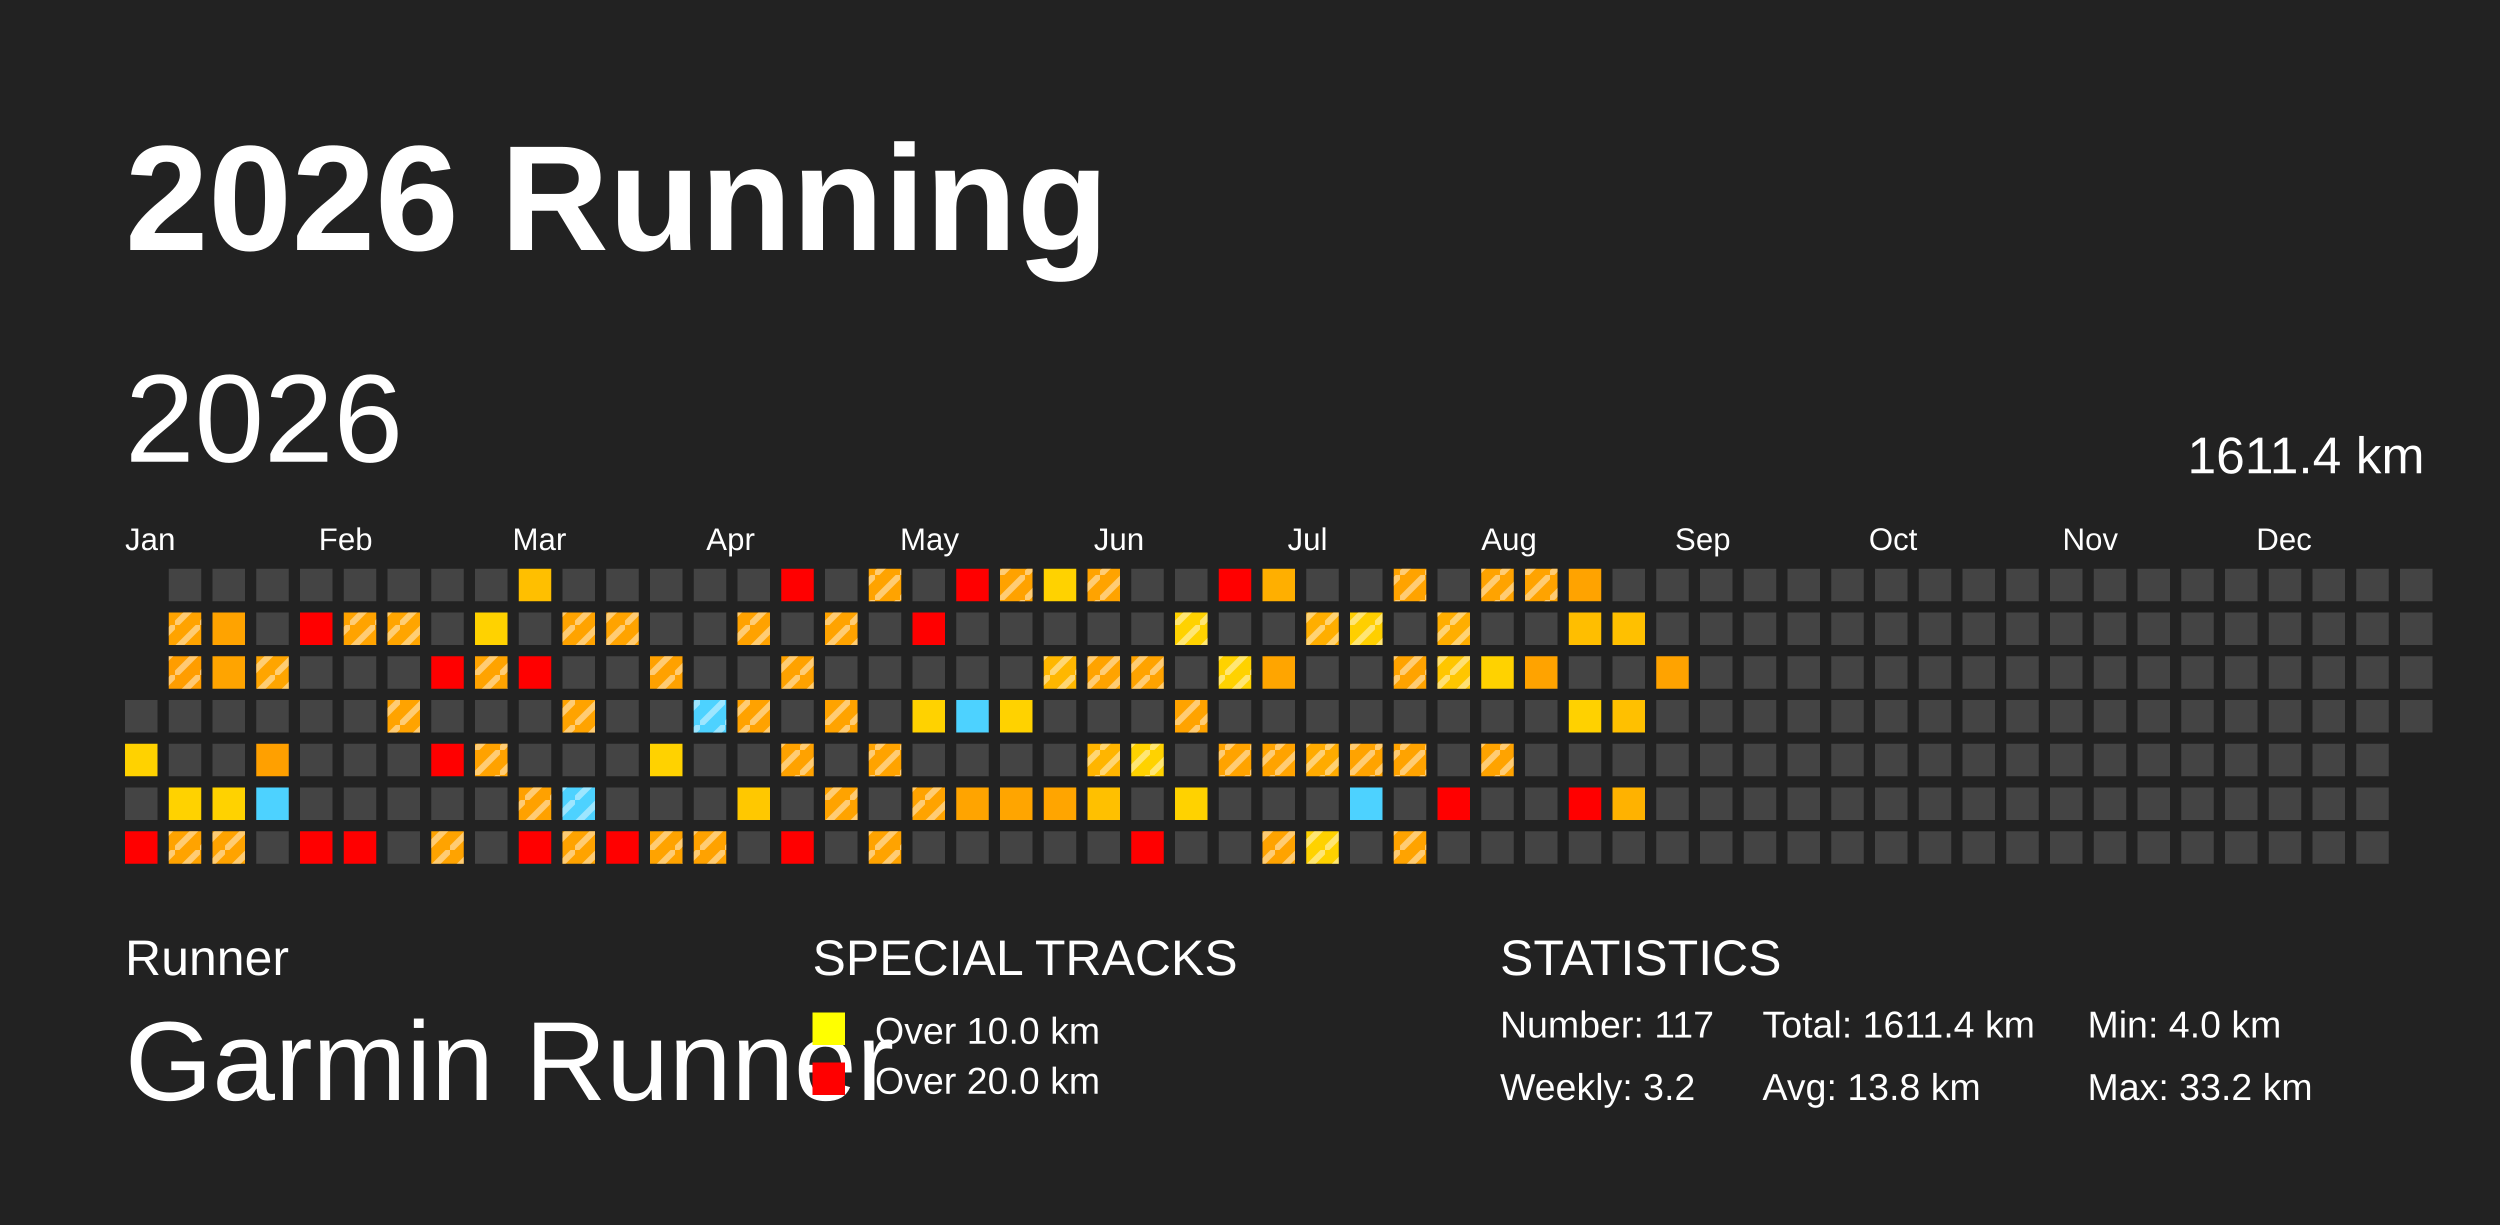
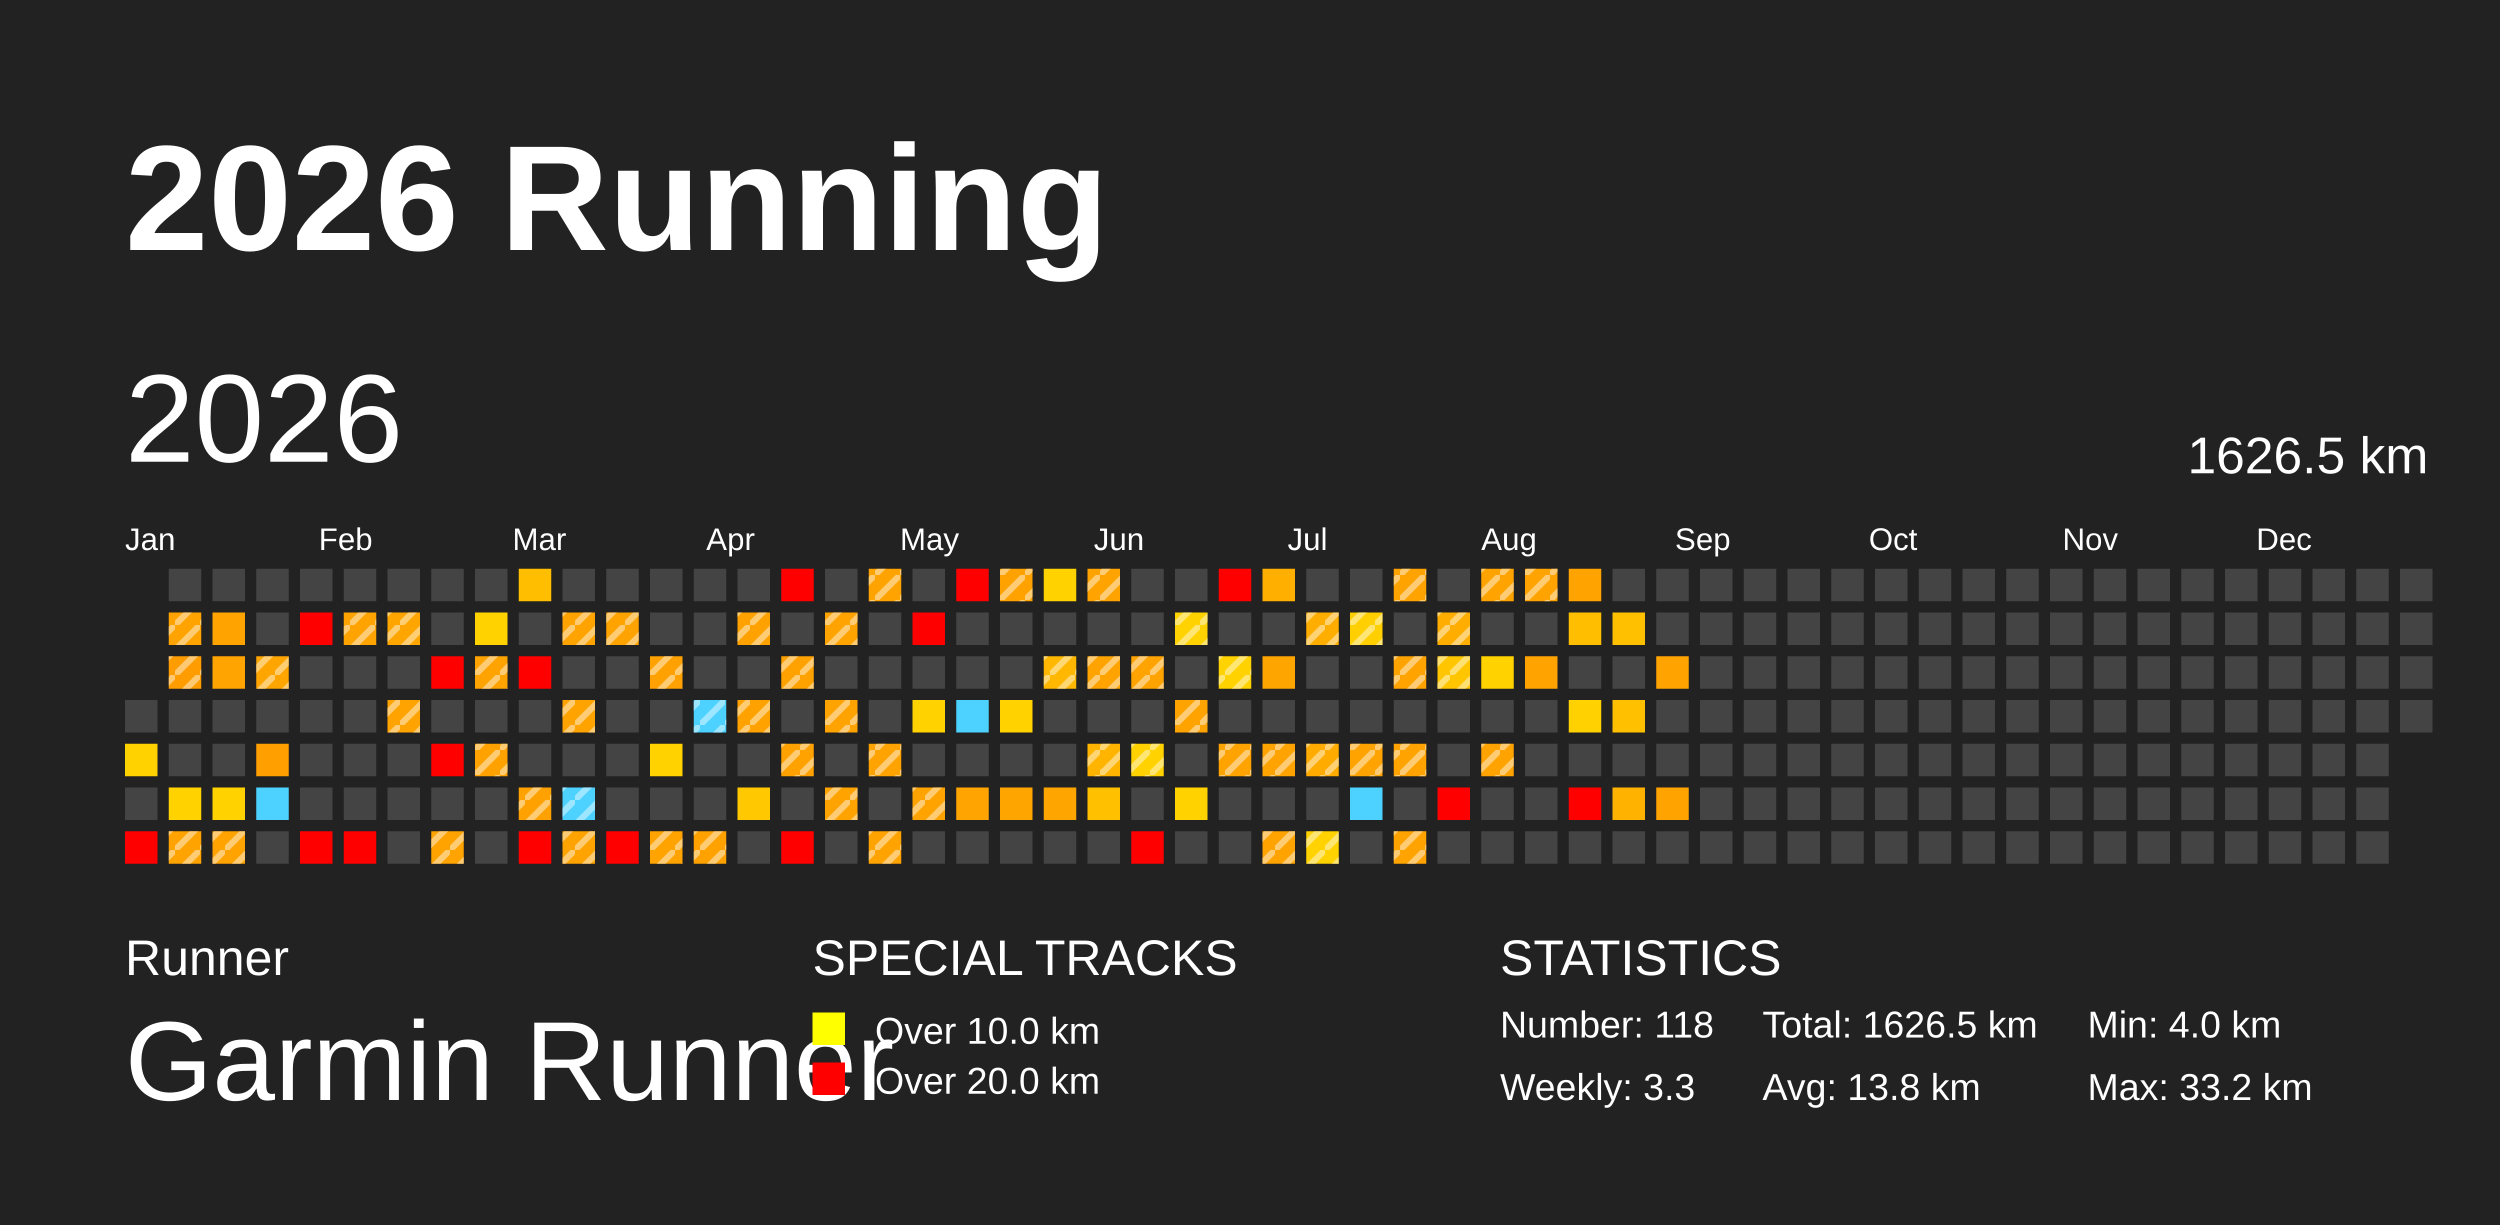
<svg xmlns="http://www.w3.org/2000/svg" baseProfile="full" height="98mm" version="1.1" viewBox="0,0,200,98" width="200mm">
  <defs>
    <pattern height="2" id="indoor-stripe" patternUnits="userSpaceOnUse" width="2">
      <line stroke="white" stroke-opacity="0.45" stroke-width="0.5" x1="0" x2="2" y1="2" y2="0" />
    </pattern>
  </defs>
  <rect fill="#222222" height="98" width="200" x="0" y="0" />
  <text fill="#FFFFFF" style="font-size:12px; font-family:Arial; font-weight:bold;" x="10" y="20">2026 Running</text>
  <text fill="#FFFFFF" style="font-size:4px; font-family:Arial" x="10" y="78">Runner</text>
  <text fill="#FFFFFF" style="font-size:9px; font-family:Arial" x="10" y="88">Garmin Runner</text>
  <text fill="#FFFFFF" style="font-size:4px; font-family:Arial" x="65" y="78">SPECIAL TRACKS</text>
  <rect fill="yellow" height="2.6" width="2.6" x="65" y="81" />
  <text fill="#FFFFFF" style="font-size:3px; font-family:Arial" x="70" y="83.5">Over 10.0 km</text>
  <rect fill="red" height="2.6" width="2.6" x="65" y="85" />
  <text fill="#FFFFFF" style="font-size:3px; font-family:Arial" x="70" y="87.5">Over 20.0 km</text>
  <text fill="#FFFFFF" style="font-size:4px; font-family:Arial" x="120" y="78">STATISTICS</text>
-   <text fill="#FFFFFF" style="font-size:3px; font-family:Arial" x="120" y="83">Number: 117</text>
-   <text fill="#FFFFFF" style="font-size:3px; font-family:Arial" x="120" y="88">Weekly: 3.2</text>
-   <text fill="#FFFFFF" style="font-size:3px; font-family:Arial" x="141" y="83">Total: 1611.4 km</text>
+   <text fill="#FFFFFF" style="font-size:3px; font-family:Arial" x="120" y="83">Number: 118</text>
+   <text fill="#FFFFFF" style="font-size:3px; font-family:Arial" x="120" y="88">Weekly: 3.3</text>
+   <text fill="#FFFFFF" style="font-size:3px; font-family:Arial" x="141" y="83">Total: 1626.5 km</text>
  <text fill="#FFFFFF" style="font-size:3px; font-family:Arial" x="141" y="88">Avg: 13.8 km</text>
  <text fill="#FFFFFF" style="font-size:3px; font-family:Arial" x="167" y="83">Min: 4.0 km</text>
  <text fill="#FFFFFF" style="font-size:3px; font-family:Arial" x="167" y="88">Max: 33.2 km</text>
  <text dominant-baseline="hanging" fill="#FFFFFF" style="font-size:10.0px; font-family:Arial;" x="10" y="30">2026</text>
-   <text dominant-baseline="hanging" fill="#FFFFFF" style="font-size:4.125px; font-family:Arial;" x="175" y="35">1611.4 km</text>
+   <text dominant-baseline="hanging" fill="#FFFFFF" style="font-size:4.125px; font-family:Arial;" x="175" y="35">1626.5 km</text>
  <text fill="#FFFFFF" style="font-size:2.5px; font-family:Arial" x="10.0" y="44">Jan</text>
  <text fill="#FFFFFF" style="font-size:2.5px; font-family:Arial" x="25.5" y="44">Feb</text>
  <text fill="#FFFFFF" style="font-size:2.5px; font-family:Arial" x="41.0" y="44">Mar</text>
  <text fill="#FFFFFF" style="font-size:2.5px; font-family:Arial" x="56.5" y="44">Apr</text>
  <text fill="#FFFFFF" style="font-size:2.5px; font-family:Arial" x="72.0" y="44">May</text>
  <text fill="#FFFFFF" style="font-size:2.5px; font-family:Arial" x="87.5" y="44">Jun</text>
  <text fill="#FFFFFF" style="font-size:2.5px; font-family:Arial" x="103.0" y="44">Jul</text>
  <text fill="#FFFFFF" style="font-size:2.5px; font-family:Arial" x="118.5" y="44">Aug</text>
  <text fill="#FFFFFF" style="font-size:2.5px; font-family:Arial" x="134.0" y="44">Sep</text>
  <text fill="#FFFFFF" style="font-size:2.5px; font-family:Arial" x="149.5" y="44">Oct</text>
  <text fill="#FFFFFF" style="font-size:2.5px; font-family:Arial" x="165.0" y="44">Nov</text>
  <text fill="#FFFFFF" style="font-size:2.5px; font-family:Arial" x="180.5" y="44">Dec</text>
  <rect fill="#444444" height="2.6" width="2.6" x="10.0" y="56.0" />
  <rect fill="#ffd200" height="2.6" width="2.6" x="10.0" y="59.5" />
  <rect fill="#444444" height="2.6" width="2.6" x="10.0" y="63.0" />
  <rect fill="red" height="2.6" width="2.6" x="10.0" y="66.5" />
  <rect fill="#444444" height="2.6" width="2.6" x="13.5" y="45.5" />
  <rect fill="#ffa300" height="2.6" width="2.6" x="13.5" y="49.0" />
  <rect fill="url(#indoor-stripe)" height="2.6" style="pointer-events: none;" width="2.6" x="13.5" y="49.0" />
  <rect fill="#ff9d00" height="2.6" width="2.6" x="13.5" y="52.5" />
  <rect fill="url(#indoor-stripe)" height="2.6" style="pointer-events: none;" width="2.6" x="13.5" y="52.5" />
  <rect fill="#444444" height="2.6" width="2.6" x="13.5" y="56.0" />
  <rect fill="#444444" height="2.6" width="2.6" x="13.5" y="59.5" />
  <rect fill="#ffd200" height="2.6" width="2.6" x="13.5" y="63.0" />
  <rect fill="#ffa300" height="2.6" width="2.6" x="13.5" y="66.5" />
  <rect fill="url(#indoor-stripe)" height="2.6" style="pointer-events: none;" width="2.6" x="13.5" y="66.5" />
  <rect fill="#444444" height="2.6" width="2.6" x="17.0" y="45.5" />
  <rect fill="#ffa300" height="2.6" width="2.6" x="17.0" y="49.0" />
  <rect fill="#ffa400" height="2.6" width="2.6" x="17.0" y="52.5" />
  <rect fill="#444444" height="2.6" width="2.6" x="17.0" y="56.0" />
  <rect fill="#444444" height="2.6" width="2.6" x="17.0" y="59.5" />
  <rect fill="#ffd200" height="2.6" width="2.6" x="17.0" y="63.0" />
  <rect fill="#ffa300" height="2.6" width="2.6" x="17.0" y="66.5" />
  <rect fill="url(#indoor-stripe)" height="2.6" style="pointer-events: none;" width="2.6" x="17.0" y="66.5" />
  <rect fill="#444444" height="2.6" width="2.6" x="20.5" y="45.5" />
  <rect fill="#444444" height="2.6" width="2.6" x="20.5" y="49.0" />
  <rect fill="#ffa500" height="2.6" width="2.6" x="20.5" y="52.5" />
  <rect fill="url(#indoor-stripe)" height="2.6" style="pointer-events: none;" width="2.6" x="20.5" y="52.5" />
  <rect fill="#444444" height="2.6" width="2.6" x="20.5" y="56.0" />
  <rect fill="#ffa000" height="2.6" width="2.6" x="20.5" y="59.5" />
  <rect fill="#4dd2ff" height="2.6" width="2.6" x="20.5" y="63.0" />
  <rect fill="#444444" height="2.6" width="2.6" x="20.5" y="66.5" />
  <rect fill="#444444" height="2.6" width="2.6" x="24.0" y="45.5" />
  <rect fill="red" height="2.6" width="2.6" x="24.0" y="49.0" />
  <rect fill="#444444" height="2.6" width="2.6" x="24.0" y="52.5" />
  <rect fill="#444444" height="2.6" width="2.6" x="24.0" y="56.0" />
  <rect fill="#444444" height="2.6" width="2.6" x="24.0" y="59.5" />
  <rect fill="#444444" height="2.6" width="2.6" x="24.0" y="63.0" />
  <rect fill="red" height="2.6" width="2.6" x="24.0" y="66.5" />
  <rect fill="#444444" height="2.6" width="2.6" x="27.5" y="45.5" />
  <rect fill="#ffa300" height="2.6" width="2.6" x="27.5" y="49.0" />
  <rect fill="url(#indoor-stripe)" height="2.6" style="pointer-events: none;" width="2.6" x="27.5" y="49.0" />
  <rect fill="#444444" height="2.6" width="2.6" x="27.5" y="52.5" />
  <rect fill="#444444" height="2.6" width="2.6" x="27.5" y="56.0" />
  <rect fill="#444444" height="2.6" width="2.6" x="27.5" y="59.5" />
  <rect fill="#444444" height="2.6" width="2.6" x="27.5" y="63.0" />
  <rect fill="red" height="2.6" width="2.6" x="27.5" y="66.5" />
  <rect fill="#444444" height="2.6" width="2.6" x="31.0" y="45.5" />
  <rect fill="#ffa500" height="2.6" width="2.6" x="31.0" y="49.0" />
  <rect fill="url(#indoor-stripe)" height="2.6" style="pointer-events: none;" width="2.6" x="31.0" y="49.0" />
  <rect fill="#444444" height="2.6" width="2.6" x="31.0" y="52.5" />
  <rect fill="#ffa300" height="2.6" width="2.6" x="31.0" y="56.0" />
  <rect fill="url(#indoor-stripe)" height="2.6" style="pointer-events: none;" width="2.6" x="31.0" y="56.0" />
  <rect fill="#444444" height="2.6" width="2.6" x="31.0" y="59.5" />
  <rect fill="#444444" height="2.6" width="2.6" x="31.0" y="63.0" />
  <rect fill="#444444" height="2.6" width="2.6" x="31.0" y="66.5" />
  <rect fill="#444444" height="2.6" width="2.6" x="34.5" y="45.5" />
  <rect fill="#444444" height="2.6" width="2.6" x="34.5" y="49.0" />
  <rect fill="red" height="2.6" width="2.6" x="34.5" y="52.5" />
  <rect fill="#444444" height="2.6" width="2.6" x="34.5" y="56.0" />
  <rect fill="red" height="2.6" width="2.6" x="34.5" y="59.5" />
  <rect fill="#444444" height="2.6" width="2.6" x="34.5" y="63.0" />
  <rect fill="#ffa300" height="2.6" width="2.6" x="34.5" y="66.5" />
  <rect fill="url(#indoor-stripe)" height="2.6" style="pointer-events: none;" width="2.6" x="34.5" y="66.5" />
  <rect fill="#444444" height="2.6" width="2.6" x="38.0" y="45.5" />
  <rect fill="#ffd200" height="2.6" width="2.6" x="38.0" y="49.0" />
  <rect fill="#ffa300" height="2.6" width="2.6" x="38.0" y="52.5" />
  <rect fill="url(#indoor-stripe)" height="2.6" style="pointer-events: none;" width="2.6" x="38.0" y="52.5" />
  <rect fill="#444444" height="2.6" width="2.6" x="38.0" y="56.0" />
  <rect fill="#ffa200" height="2.6" width="2.6" x="38.0" y="59.5" />
  <rect fill="url(#indoor-stripe)" height="2.6" style="pointer-events: none;" width="2.6" x="38.0" y="59.5" />
  <rect fill="#444444" height="2.6" width="2.6" x="38.0" y="63.0" />
  <rect fill="#444444" height="2.6" width="2.6" x="38.0" y="66.5" />
  <rect fill="#ffbf00" height="2.6" width="2.6" x="41.5" y="45.5" />
  <rect fill="#444444" height="2.6" width="2.6" x="41.5" y="49.0" />
  <rect fill="red" height="2.6" width="2.6" x="41.5" y="52.5" />
  <rect fill="#444444" height="2.6" width="2.6" x="41.5" y="56.0" />
  <rect fill="#444444" height="2.6" width="2.6" x="41.5" y="59.5" />
  <rect fill="#ffa100" height="2.6" width="2.6" x="41.5" y="63.0" />
  <rect fill="url(#indoor-stripe)" height="2.6" style="pointer-events: none;" width="2.6" x="41.5" y="63.0" />
  <rect fill="red" height="2.6" width="2.6" x="41.5" y="66.5" />
  <rect fill="#444444" height="2.6" width="2.6" x="45.0" y="45.5" />
  <rect fill="#ffa300" height="2.6" width="2.6" x="45.0" y="49.0" />
  <rect fill="url(#indoor-stripe)" height="2.6" style="pointer-events: none;" width="2.6" x="45.0" y="49.0" />
  <rect fill="#444444" height="2.6" width="2.6" x="45.0" y="52.5" />
  <rect fill="#ffa300" height="2.6" width="2.6" x="45.0" y="56.0" />
  <rect fill="url(#indoor-stripe)" height="2.6" style="pointer-events: none;" width="2.6" x="45.0" y="56.0" />
  <rect fill="#444444" height="2.6" width="2.6" x="45.0" y="59.5" />
  <rect fill="#4dd2ff" height="2.6" width="2.6" x="45.0" y="63.0" />
  <rect fill="url(#indoor-stripe)" height="2.6" style="pointer-events: none;" width="2.6" x="45.0" y="63.0" />
  <rect fill="#ffa300" height="2.6" width="2.6" x="45.0" y="66.5" />
  <rect fill="url(#indoor-stripe)" height="2.6" style="pointer-events: none;" width="2.6" x="45.0" y="66.5" />
  <rect fill="#444444" height="2.6" width="2.6" x="48.5" y="45.5" />
  <rect fill="#ffa300" height="2.6" width="2.6" x="48.5" y="49.0" />
  <rect fill="url(#indoor-stripe)" height="2.6" style="pointer-events: none;" width="2.6" x="48.5" y="49.0" />
  <rect fill="#444444" height="2.6" width="2.6" x="48.5" y="52.5" />
  <rect fill="#444444" height="2.6" width="2.6" x="48.5" y="56.0" />
  <rect fill="#444444" height="2.6" width="2.6" x="48.5" y="59.5" />
  <rect fill="#444444" height="2.6" width="2.6" x="48.5" y="63.0" />
  <rect fill="red" height="2.6" width="2.6" x="48.5" y="66.5" />
  <rect fill="#444444" height="2.6" width="2.6" x="52.0" y="45.5" />
  <rect fill="#444444" height="2.6" width="2.6" x="52.0" y="49.0" />
  <rect fill="#ffa100" height="2.6" width="2.6" x="52.0" y="52.5" />
  <rect fill="url(#indoor-stripe)" height="2.6" style="pointer-events: none;" width="2.6" x="52.0" y="52.5" />
  <rect fill="#444444" height="2.6" width="2.6" x="52.0" y="56.0" />
  <rect fill="#ffd200" height="2.6" width="2.6" x="52.0" y="59.5" />
  <rect fill="#444444" height="2.6" width="2.6" x="52.0" y="63.0" />
  <rect fill="#ffa300" height="2.6" width="2.6" x="52.0" y="66.5" />
  <rect fill="url(#indoor-stripe)" height="2.6" style="pointer-events: none;" width="2.6" x="52.0" y="66.5" />
  <rect fill="#444444" height="2.6" width="2.6" x="55.5" y="45.5" />
  <rect fill="#444444" height="2.6" width="2.6" x="55.5" y="49.0" />
  <rect fill="#444444" height="2.6" width="2.6" x="55.5" y="52.5" />
  <rect fill="#4dd2ff" height="2.6" width="2.6" x="55.5" y="56.0" />
  <rect fill="url(#indoor-stripe)" height="2.6" style="pointer-events: none;" width="2.6" x="55.5" y="56.0" />
  <rect fill="#444444" height="2.6" width="2.6" x="55.5" y="59.5" />
  <rect fill="#444444" height="2.6" width="2.6" x="55.5" y="63.0" />
  <rect fill="#ffa200" height="2.6" width="2.6" x="55.5" y="66.5" />
  <rect fill="url(#indoor-stripe)" height="2.6" style="pointer-events: none;" width="2.6" x="55.5" y="66.5" />
  <rect fill="#444444" height="2.6" width="2.6" x="59.0" y="45.5" />
  <rect fill="#ffa200" height="2.6" width="2.6" x="59.0" y="49.0" />
  <rect fill="url(#indoor-stripe)" height="2.6" style="pointer-events: none;" width="2.6" x="59.0" y="49.0" />
  <rect fill="#444444" height="2.6" width="2.6" x="59.0" y="52.5" />
  <rect fill="#ffa200" height="2.6" width="2.6" x="59.0" y="56.0" />
  <rect fill="url(#indoor-stripe)" height="2.6" style="pointer-events: none;" width="2.6" x="59.0" y="56.0" />
  <rect fill="#444444" height="2.6" width="2.6" x="59.0" y="59.5" />
  <rect fill="#ffc800" height="2.6" width="2.6" x="59.0" y="63.0" />
  <rect fill="#444444" height="2.6" width="2.6" x="59.0" y="66.5" />
  <rect fill="red" height="2.6" width="2.6" x="62.5" y="45.5" />
  <rect fill="#444444" height="2.6" width="2.6" x="62.5" y="49.0" />
  <rect fill="#ffa200" height="2.6" width="2.6" x="62.5" y="52.5" />
  <rect fill="url(#indoor-stripe)" height="2.6" style="pointer-events: none;" width="2.6" x="62.5" y="52.5" />
  <rect fill="#444444" height="2.6" width="2.6" x="62.5" y="56.0" />
  <rect fill="#ffa200" height="2.6" width="2.6" x="62.5" y="59.5" />
  <rect fill="url(#indoor-stripe)" height="2.6" style="pointer-events: none;" width="2.6" x="62.5" y="59.5" />
  <rect fill="#444444" height="2.6" width="2.6" x="62.5" y="63.0" />
  <rect fill="red" height="2.6" width="2.6" x="62.5" y="66.5" />
  <rect fill="#444444" height="2.6" width="2.6" x="66.0" y="45.5" />
  <rect fill="#ffa300" height="2.6" width="2.6" x="66.0" y="49.0" />
  <rect fill="url(#indoor-stripe)" height="2.6" style="pointer-events: none;" width="2.6" x="66.0" y="49.0" />
  <rect fill="#444444" height="2.6" width="2.6" x="66.0" y="52.5" />
  <rect fill="#ffa300" height="2.6" width="2.6" x="66.0" y="56.0" />
  <rect fill="url(#indoor-stripe)" height="2.6" style="pointer-events: none;" width="2.6" x="66.0" y="56.0" />
  <rect fill="#444444" height="2.6" width="2.6" x="66.0" y="59.5" />
  <rect fill="#ffa300" height="2.6" width="2.6" x="66.0" y="63.0" />
  <rect fill="url(#indoor-stripe)" height="2.6" style="pointer-events: none;" width="2.6" x="66.0" y="63.0" />
  <rect fill="#444444" height="2.6" width="2.6" x="66.0" y="66.5" />
  <rect fill="#ffa300" height="2.6" width="2.6" x="69.5" y="45.5" />
  <rect fill="url(#indoor-stripe)" height="2.6" style="pointer-events: none;" width="2.6" x="69.5" y="45.5" />
  <rect fill="#444444" height="2.6" width="2.6" x="69.5" y="49.0" />
  <rect fill="#444444" height="2.6" width="2.6" x="69.5" y="52.5" />
  <rect fill="#444444" height="2.6" width="2.6" x="69.5" y="56.0" />
  <rect fill="#ffa300" height="2.6" width="2.6" x="69.5" y="59.5" />
  <rect fill="url(#indoor-stripe)" height="2.6" style="pointer-events: none;" width="2.6" x="69.5" y="59.5" />
  <rect fill="#444444" height="2.6" width="2.6" x="69.5" y="63.0" />
  <rect fill="#ffa300" height="2.6" width="2.6" x="69.5" y="66.5" />
  <rect fill="url(#indoor-stripe)" height="2.6" style="pointer-events: none;" width="2.6" x="69.5" y="66.5" />
  <rect fill="#444444" height="2.6" width="2.6" x="73.0" y="45.5" />
  <rect fill="red" height="2.6" width="2.6" x="73.0" y="49.0" />
  <rect fill="#444444" height="2.6" width="2.6" x="73.0" y="52.5" />
  <rect fill="#ffd200" height="2.6" width="2.6" x="73.0" y="56.0" />
  <rect fill="#444444" height="2.6" width="2.6" x="73.0" y="59.5" />
  <rect fill="#ffa300" height="2.6" width="2.6" x="73.0" y="63.0" />
  <rect fill="url(#indoor-stripe)" height="2.6" style="pointer-events: none;" width="2.6" x="73.0" y="63.0" />
  <rect fill="#444444" height="2.6" width="2.6" x="73.0" y="66.5" />
  <rect fill="red" height="2.6" width="2.6" x="76.5" y="45.5" />
  <rect fill="#444444" height="2.6" width="2.6" x="76.5" y="49.0" />
  <rect fill="#444444" height="2.6" width="2.6" x="76.5" y="52.5" />
  <rect fill="#4dd2ff" height="2.6" width="2.6" x="76.5" y="56.0" />
  <rect fill="#444444" height="2.6" width="2.6" x="76.5" y="59.5" />
  <rect fill="#ffa400" height="2.6" width="2.6" x="76.5" y="63.0" />
  <rect fill="#444444" height="2.6" width="2.6" x="76.5" y="66.5" />
  <rect fill="#ffa200" height="2.6" width="2.6" x="80.0" y="45.5" />
  <rect fill="url(#indoor-stripe)" height="2.6" style="pointer-events: none;" width="2.6" x="80.0" y="45.5" />
  <rect fill="#444444" height="2.6" width="2.6" x="80.0" y="49.0" />
  <rect fill="#444444" height="2.6" width="2.6" x="80.0" y="52.5" />
  <rect fill="#ffd200" height="2.6" width="2.6" x="80.0" y="56.0" />
  <rect fill="#444444" height="2.6" width="2.6" x="80.0" y="59.5" />
  <rect fill="#ffa500" height="2.6" width="2.6" x="80.0" y="63.0" />
  <rect fill="#444444" height="2.6" width="2.6" x="80.0" y="66.5" />
  <rect fill="#ffd200" height="2.6" width="2.6" x="83.5" y="45.5" />
  <rect fill="#444444" height="2.6" width="2.6" x="83.5" y="49.0" />
  <rect fill="#ffb700" height="2.6" width="2.6" x="83.5" y="52.5" />
  <rect fill="url(#indoor-stripe)" height="2.6" style="pointer-events: none;" width="2.6" x="83.5" y="52.5" />
  <rect fill="#444444" height="2.6" width="2.6" x="83.5" y="56.0" />
  <rect fill="#444444" height="2.6" width="2.6" x="83.5" y="59.5" />
  <rect fill="#ffa500" height="2.6" width="2.6" x="83.5" y="63.0" />
  <rect fill="#444444" height="2.6" width="2.6" x="83.5" y="66.5" />
  <rect fill="#ffa300" height="2.6" width="2.6" x="87.0" y="45.5" />
  <rect fill="url(#indoor-stripe)" height="2.6" style="pointer-events: none;" width="2.6" x="87.0" y="45.5" />
  <rect fill="#444444" height="2.6" width="2.6" x="87.0" y="49.0" />
  <rect fill="#ffa300" height="2.6" width="2.6" x="87.0" y="52.5" />
  <rect fill="url(#indoor-stripe)" height="2.6" style="pointer-events: none;" width="2.6" x="87.0" y="52.5" />
  <rect fill="#444444" height="2.6" width="2.6" x="87.0" y="56.0" />
  <rect fill="#ffb500" height="2.6" width="2.6" x="87.0" y="59.5" />
  <rect fill="url(#indoor-stripe)" height="2.6" style="pointer-events: none;" width="2.6" x="87.0" y="59.5" />
  <rect fill="#ffc000" height="2.6" width="2.6" x="87.0" y="63.0" />
  <rect fill="#444444" height="2.6" width="2.6" x="87.0" y="66.5" />
  <rect fill="#444444" height="2.6" width="2.6" x="90.5" y="45.5" />
  <rect fill="#444444" height="2.6" width="2.6" x="90.5" y="49.0" />
  <rect fill="#ffa300" height="2.6" width="2.6" x="90.5" y="52.5" />
  <rect fill="url(#indoor-stripe)" height="2.6" style="pointer-events: none;" width="2.6" x="90.5" y="52.5" />
  <rect fill="#444444" height="2.6" width="2.6" x="90.5" y="56.0" />
  <rect fill="#ffd200" height="2.6" width="2.6" x="90.5" y="59.5" />
  <rect fill="url(#indoor-stripe)" height="2.6" style="pointer-events: none;" width="2.6" x="90.5" y="59.5" />
  <rect fill="#444444" height="2.6" width="2.6" x="90.5" y="63.0" />
  <rect fill="red" height="2.6" width="2.6" x="90.5" y="66.5" />
  <rect fill="#444444" height="2.6" width="2.6" x="94.0" y="45.5" />
  <rect fill="#ffd200" height="2.6" width="2.6" x="94.0" y="49.0" />
  <rect fill="url(#indoor-stripe)" height="2.6" style="pointer-events: none;" width="2.6" x="94.0" y="49.0" />
  <rect fill="#444444" height="2.6" width="2.6" x="94.0" y="52.5" />
  <rect fill="#ffa300" height="2.6" width="2.6" x="94.0" y="56.0" />
  <rect fill="url(#indoor-stripe)" height="2.6" style="pointer-events: none;" width="2.6" x="94.0" y="56.0" />
  <rect fill="#444444" height="2.6" width="2.6" x="94.0" y="59.5" />
  <rect fill="#ffd200" height="2.6" width="2.6" x="94.0" y="63.0" />
  <rect fill="#444444" height="2.6" width="2.6" x="94.0" y="66.5" />
  <rect fill="red" height="2.6" width="2.6" x="97.5" y="45.5" />
  <rect fill="#444444" height="2.6" width="2.6" x="97.5" y="49.0" />
  <rect fill="#ffd200" height="2.6" width="2.6" x="97.5" y="52.5" />
  <rect fill="url(#indoor-stripe)" height="2.6" style="pointer-events: none;" width="2.6" x="97.5" y="52.5" />
  <rect fill="#444444" height="2.6" width="2.6" x="97.5" y="56.0" />
  <rect fill="#ffa300" height="2.6" width="2.6" x="97.5" y="59.5" />
  <rect fill="url(#indoor-stripe)" height="2.6" style="pointer-events: none;" width="2.6" x="97.5" y="59.5" />
  <rect fill="#444444" height="2.6" width="2.6" x="97.5" y="63.0" />
  <rect fill="#444444" height="2.6" width="2.6" x="97.5" y="66.5" />
  <rect fill="#ffaf00" height="2.6" width="2.6" x="101.0" y="45.5" />
  <rect fill="#444444" height="2.6" width="2.6" x="101.0" y="49.0" />
  <rect fill="#ffa500" height="2.6" width="2.6" x="101.0" y="52.5" />
  <rect fill="#444444" height="2.6" width="2.6" x="101.0" y="56.0" />
  <rect fill="#ffa300" height="2.6" width="2.6" x="101.0" y="59.5" />
  <rect fill="url(#indoor-stripe)" height="2.6" style="pointer-events: none;" width="2.6" x="101.0" y="59.5" />
  <rect fill="#444444" height="2.6" width="2.6" x="101.0" y="63.0" />
  <rect fill="#ffa300" height="2.6" width="2.6" x="101.0" y="66.5" />
  <rect fill="url(#indoor-stripe)" height="2.6" style="pointer-events: none;" width="2.6" x="101.0" y="66.5" />
  <rect fill="#444444" height="2.6" width="2.6" x="104.5" y="45.5" />
  <rect fill="#ffae00" height="2.6" width="2.6" x="104.5" y="49.0" />
  <rect fill="url(#indoor-stripe)" height="2.6" style="pointer-events: none;" width="2.6" x="104.5" y="49.0" />
  <rect fill="#444444" height="2.6" width="2.6" x="104.5" y="52.5" />
  <rect fill="#444444" height="2.6" width="2.6" x="104.5" y="56.0" />
  <rect fill="#ffab00" height="2.6" width="2.6" x="104.5" y="59.5" />
  <rect fill="url(#indoor-stripe)" height="2.6" style="pointer-events: none;" width="2.6" x="104.5" y="59.5" />
  <rect fill="#444444" height="2.6" width="2.6" x="104.5" y="63.0" />
  <rect fill="#ffd200" height="2.6" width="2.6" x="104.5" y="66.5" />
  <rect fill="url(#indoor-stripe)" height="2.6" style="pointer-events: none;" width="2.6" x="104.5" y="66.5" />
  <rect fill="#444444" height="2.6" width="2.6" x="108.0" y="45.5" />
  <rect fill="#ffcf00" height="2.6" width="2.6" x="108.0" y="49.0" />
  <rect fill="url(#indoor-stripe)" height="2.6" style="pointer-events: none;" width="2.6" x="108.0" y="49.0" />
  <rect fill="#444444" height="2.6" width="2.6" x="108.0" y="52.5" />
  <rect fill="#444444" height="2.6" width="2.6" x="108.0" y="56.0" />
  <rect fill="#ffa300" height="2.6" width="2.6" x="108.0" y="59.5" />
  <rect fill="url(#indoor-stripe)" height="2.6" style="pointer-events: none;" width="2.6" x="108.0" y="59.5" />
  <rect fill="#4dd2ff" height="2.6" width="2.6" x="108.0" y="63.0" />
  <rect fill="#444444" height="2.6" width="2.6" x="108.0" y="66.5" />
  <rect fill="#ffa300" height="2.6" width="2.6" x="111.5" y="45.5" />
  <rect fill="url(#indoor-stripe)" height="2.6" style="pointer-events: none;" width="2.6" x="111.5" y="45.5" />
  <rect fill="#444444" height="2.6" width="2.6" x="111.5" y="49.0" />
  <rect fill="#ffa300" height="2.6" width="2.6" x="111.5" y="52.5" />
  <rect fill="url(#indoor-stripe)" height="2.6" style="pointer-events: none;" width="2.6" x="111.5" y="52.5" />
  <rect fill="#444444" height="2.6" width="2.6" x="111.5" y="56.0" />
  <rect fill="#ffa300" height="2.6" width="2.6" x="111.5" y="59.5" />
  <rect fill="url(#indoor-stripe)" height="2.6" style="pointer-events: none;" width="2.6" x="111.5" y="59.5" />
  <rect fill="#444444" height="2.6" width="2.6" x="111.5" y="63.0" />
  <rect fill="#ffa300" height="2.6" width="2.6" x="111.5" y="66.5" />
  <rect fill="url(#indoor-stripe)" height="2.6" style="pointer-events: none;" width="2.6" x="111.5" y="66.5" />
  <rect fill="#444444" height="2.6" width="2.6" x="115.0" y="45.5" />
  <rect fill="#ffae00" height="2.6" width="2.6" x="115.0" y="49.0" />
  <rect fill="url(#indoor-stripe)" height="2.6" style="pointer-events: none;" width="2.6" x="115.0" y="49.0" />
  <rect fill="#ffc600" height="2.6" width="2.6" x="115.0" y="52.5" />
  <rect fill="url(#indoor-stripe)" height="2.6" style="pointer-events: none;" width="2.6" x="115.0" y="52.5" />
  <rect fill="#444444" height="2.6" width="2.6" x="115.0" y="56.0" />
  <rect fill="#444444" height="2.6" width="2.6" x="115.0" y="59.5" />
  <rect fill="red" height="2.6" width="2.6" x="115.0" y="63.0" />
  <rect fill="#444444" height="2.6" width="2.6" x="115.0" y="66.5" />
  <rect fill="#ffa300" height="2.6" width="2.6" x="118.5" y="45.5" />
  <rect fill="url(#indoor-stripe)" height="2.6" style="pointer-events: none;" width="2.6" x="118.5" y="45.5" />
  <rect fill="#444444" height="2.6" width="2.6" x="118.5" y="49.0" />
  <rect fill="#ffd200" height="2.6" width="2.6" x="118.5" y="52.5" />
  <rect fill="#444444" height="2.6" width="2.6" x="118.5" y="56.0" />
  <rect fill="#ffa300" height="2.6" width="2.6" x="118.5" y="59.5" />
  <rect fill="url(#indoor-stripe)" height="2.6" style="pointer-events: none;" width="2.6" x="118.5" y="59.5" />
  <rect fill="#444444" height="2.6" width="2.6" x="118.5" y="63.0" />
  <rect fill="#444444" height="2.6" width="2.6" x="118.5" y="66.5" />
  <rect fill="#ffa300" height="2.6" width="2.6" x="122.0" y="45.5" />
  <rect fill="url(#indoor-stripe)" height="2.6" style="pointer-events: none;" width="2.6" x="122.0" y="45.5" />
  <rect fill="#444444" height="2.6" width="2.6" x="122.0" y="49.0" />
  <rect fill="#ffa300" height="2.6" width="2.6" x="122.0" y="52.5" />
  <rect fill="#444444" height="2.6" width="2.6" x="122.0" y="56.0" />
  <rect fill="#444444" height="2.6" width="2.6" x="122.0" y="59.5" />
  <rect fill="#444444" height="2.6" width="2.6" x="122.0" y="63.0" />
  <rect fill="#444444" height="2.6" width="2.6" x="122.0" y="66.5" />
  <rect fill="#ffa300" height="2.6" width="2.6" x="125.5" y="45.5" />
  <rect fill="#ffbe00" height="2.6" width="2.6" x="125.5" y="49.0" />
  <rect fill="#444444" height="2.6" width="2.6" x="125.5" y="52.5" />
  <rect fill="#ffd100" height="2.6" width="2.6" x="125.5" y="56.0" />
  <rect fill="#444444" height="2.6" width="2.6" x="125.5" y="59.5" />
  <rect fill="red" height="2.6" width="2.6" x="125.5" y="63.0" />
  <rect fill="#444444" height="2.6" width="2.6" x="125.5" y="66.5" />
  <rect fill="#444444" height="2.6" width="2.6" x="129.0" y="45.5" />
  <rect fill="#ffc000" height="2.6" width="2.6" x="129.0" y="49.0" />
  <rect fill="#444444" height="2.6" width="2.6" x="129.0" y="52.5" />
  <rect fill="#ffc000" height="2.6" width="2.6" x="129.0" y="56.0" />
  <rect fill="#444444" height="2.6" width="2.6" x="129.0" y="59.5" />
  <rect fill="#ffb200" height="2.6" width="2.6" x="129.0" y="63.0" />
  <rect fill="#444444" height="2.6" width="2.6" x="129.0" y="66.5" />
  <rect fill="#444444" height="2.6" width="2.6" x="132.5" y="45.5" />
  <rect fill="#444444" height="2.6" width="2.6" x="132.5" y="49.0" />
  <rect fill="#ffa300" height="2.6" width="2.6" x="132.5" y="52.5" />
  <rect fill="#444444" height="2.6" width="2.6" x="132.5" y="56.0" />
  <rect fill="#444444" height="2.6" width="2.6" x="132.5" y="59.5" />
-   <rect fill="#444444" height="2.6" width="2.6" x="132.5" y="63.0" />
+   <rect fill="#ffa300" height="2.6" width="2.6" x="132.5" y="63.0" />
  <rect fill="#444444" height="2.6" width="2.6" x="132.5" y="66.5" />
  <rect fill="#444444" height="2.6" width="2.6" x="136.0" y="45.5" />
  <rect fill="#444444" height="2.6" width="2.6" x="136.0" y="49.0" />
  <rect fill="#444444" height="2.6" width="2.6" x="136.0" y="52.5" />
  <rect fill="#444444" height="2.6" width="2.6" x="136.0" y="56.0" />
  <rect fill="#444444" height="2.6" width="2.6" x="136.0" y="59.5" />
  <rect fill="#444444" height="2.6" width="2.6" x="136.0" y="63.0" />
  <rect fill="#444444" height="2.6" width="2.6" x="136.0" y="66.5" />
  <rect fill="#444444" height="2.6" width="2.6" x="139.5" y="45.5" />
  <rect fill="#444444" height="2.6" width="2.6" x="139.5" y="49.0" />
  <rect fill="#444444" height="2.6" width="2.6" x="139.5" y="52.5" />
  <rect fill="#444444" height="2.6" width="2.6" x="139.5" y="56.0" />
  <rect fill="#444444" height="2.6" width="2.6" x="139.5" y="59.5" />
  <rect fill="#444444" height="2.6" width="2.6" x="139.5" y="63.0" />
  <rect fill="#444444" height="2.6" width="2.6" x="139.5" y="66.5" />
  <rect fill="#444444" height="2.6" width="2.6" x="143.0" y="45.5" />
  <rect fill="#444444" height="2.6" width="2.6" x="143.0" y="49.0" />
  <rect fill="#444444" height="2.6" width="2.6" x="143.0" y="52.5" />
  <rect fill="#444444" height="2.6" width="2.6" x="143.0" y="56.0" />
  <rect fill="#444444" height="2.6" width="2.6" x="143.0" y="59.5" />
  <rect fill="#444444" height="2.6" width="2.6" x="143.0" y="63.0" />
  <rect fill="#444444" height="2.6" width="2.6" x="143.0" y="66.5" />
  <rect fill="#444444" height="2.6" width="2.6" x="146.5" y="45.5" />
  <rect fill="#444444" height="2.6" width="2.6" x="146.5" y="49.0" />
  <rect fill="#444444" height="2.6" width="2.6" x="146.5" y="52.5" />
  <rect fill="#444444" height="2.6" width="2.6" x="146.5" y="56.0" />
  <rect fill="#444444" height="2.6" width="2.6" x="146.5" y="59.5" />
  <rect fill="#444444" height="2.6" width="2.6" x="146.5" y="63.0" />
  <rect fill="#444444" height="2.6" width="2.6" x="146.5" y="66.5" />
  <rect fill="#444444" height="2.6" width="2.6" x="150.0" y="45.5" />
  <rect fill="#444444" height="2.6" width="2.6" x="150.0" y="49.0" />
  <rect fill="#444444" height="2.6" width="2.6" x="150.0" y="52.5" />
  <rect fill="#444444" height="2.6" width="2.6" x="150.0" y="56.0" />
  <rect fill="#444444" height="2.6" width="2.6" x="150.0" y="59.5" />
  <rect fill="#444444" height="2.6" width="2.6" x="150.0" y="63.0" />
  <rect fill="#444444" height="2.6" width="2.6" x="150.0" y="66.5" />
  <rect fill="#444444" height="2.6" width="2.6" x="153.5" y="45.5" />
  <rect fill="#444444" height="2.6" width="2.6" x="153.5" y="49.0" />
  <rect fill="#444444" height="2.6" width="2.6" x="153.5" y="52.5" />
  <rect fill="#444444" height="2.6" width="2.6" x="153.5" y="56.0" />
  <rect fill="#444444" height="2.6" width="2.6" x="153.5" y="59.5" />
  <rect fill="#444444" height="2.6" width="2.6" x="153.5" y="63.0" />
  <rect fill="#444444" height="2.6" width="2.6" x="153.5" y="66.5" />
  <rect fill="#444444" height="2.6" width="2.6" x="157.0" y="45.5" />
  <rect fill="#444444" height="2.6" width="2.6" x="157.0" y="49.0" />
  <rect fill="#444444" height="2.6" width="2.6" x="157.0" y="52.5" />
  <rect fill="#444444" height="2.6" width="2.6" x="157.0" y="56.0" />
  <rect fill="#444444" height="2.6" width="2.6" x="157.0" y="59.5" />
  <rect fill="#444444" height="2.6" width="2.6" x="157.0" y="63.0" />
  <rect fill="#444444" height="2.6" width="2.6" x="157.0" y="66.5" />
  <rect fill="#444444" height="2.6" width="2.6" x="160.5" y="45.5" />
  <rect fill="#444444" height="2.6" width="2.6" x="160.5" y="49.0" />
  <rect fill="#444444" height="2.6" width="2.6" x="160.5" y="52.5" />
  <rect fill="#444444" height="2.6" width="2.6" x="160.5" y="56.0" />
  <rect fill="#444444" height="2.6" width="2.6" x="160.5" y="59.5" />
  <rect fill="#444444" height="2.6" width="2.6" x="160.5" y="63.0" />
  <rect fill="#444444" height="2.6" width="2.6" x="160.5" y="66.5" />
  <rect fill="#444444" height="2.6" width="2.6" x="164.0" y="45.5" />
  <rect fill="#444444" height="2.6" width="2.6" x="164.0" y="49.0" />
  <rect fill="#444444" height="2.6" width="2.6" x="164.0" y="52.5" />
  <rect fill="#444444" height="2.6" width="2.6" x="164.0" y="56.0" />
  <rect fill="#444444" height="2.6" width="2.6" x="164.0" y="59.5" />
  <rect fill="#444444" height="2.6" width="2.6" x="164.0" y="63.0" />
  <rect fill="#444444" height="2.6" width="2.6" x="164.0" y="66.5" />
  <rect fill="#444444" height="2.6" width="2.6" x="167.5" y="45.5" />
  <rect fill="#444444" height="2.6" width="2.6" x="167.5" y="49.0" />
  <rect fill="#444444" height="2.6" width="2.6" x="167.5" y="52.5" />
  <rect fill="#444444" height="2.6" width="2.6" x="167.5" y="56.0" />
  <rect fill="#444444" height="2.6" width="2.6" x="167.5" y="59.5" />
  <rect fill="#444444" height="2.6" width="2.6" x="167.5" y="63.0" />
  <rect fill="#444444" height="2.6" width="2.6" x="167.5" y="66.5" />
  <rect fill="#444444" height="2.6" width="2.6" x="171.0" y="45.5" />
  <rect fill="#444444" height="2.6" width="2.6" x="171.0" y="49.0" />
  <rect fill="#444444" height="2.6" width="2.6" x="171.0" y="52.5" />
  <rect fill="#444444" height="2.6" width="2.6" x="171.0" y="56.0" />
  <rect fill="#444444" height="2.6" width="2.6" x="171.0" y="59.5" />
  <rect fill="#444444" height="2.6" width="2.6" x="171.0" y="63.0" />
  <rect fill="#444444" height="2.6" width="2.6" x="171.0" y="66.5" />
  <rect fill="#444444" height="2.6" width="2.6" x="174.5" y="45.5" />
  <rect fill="#444444" height="2.6" width="2.6" x="174.5" y="49.0" />
  <rect fill="#444444" height="2.6" width="2.6" x="174.5" y="52.5" />
  <rect fill="#444444" height="2.6" width="2.6" x="174.5" y="56.0" />
  <rect fill="#444444" height="2.6" width="2.6" x="174.5" y="59.5" />
  <rect fill="#444444" height="2.6" width="2.6" x="174.5" y="63.0" />
  <rect fill="#444444" height="2.6" width="2.6" x="174.5" y="66.5" />
  <rect fill="#444444" height="2.6" width="2.6" x="178.0" y="45.5" />
  <rect fill="#444444" height="2.6" width="2.6" x="178.0" y="49.0" />
  <rect fill="#444444" height="2.6" width="2.6" x="178.0" y="52.5" />
  <rect fill="#444444" height="2.6" width="2.6" x="178.0" y="56.0" />
  <rect fill="#444444" height="2.6" width="2.6" x="178.0" y="59.5" />
  <rect fill="#444444" height="2.6" width="2.6" x="178.0" y="63.0" />
  <rect fill="#444444" height="2.6" width="2.6" x="178.0" y="66.5" />
  <rect fill="#444444" height="2.6" width="2.6" x="181.5" y="45.5" />
  <rect fill="#444444" height="2.6" width="2.6" x="181.5" y="49.0" />
  <rect fill="#444444" height="2.6" width="2.6" x="181.5" y="52.5" />
  <rect fill="#444444" height="2.6" width="2.6" x="181.5" y="56.0" />
  <rect fill="#444444" height="2.6" width="2.6" x="181.5" y="59.5" />
  <rect fill="#444444" height="2.6" width="2.6" x="181.5" y="63.0" />
  <rect fill="#444444" height="2.6" width="2.6" x="181.5" y="66.5" />
  <rect fill="#444444" height="2.6" width="2.6" x="185.0" y="45.5" />
  <rect fill="#444444" height="2.6" width="2.6" x="185.0" y="49.0" />
  <rect fill="#444444" height="2.6" width="2.6" x="185.0" y="52.5" />
  <rect fill="#444444" height="2.6" width="2.6" x="185.0" y="56.0" />
  <rect fill="#444444" height="2.6" width="2.6" x="185.0" y="59.5" />
  <rect fill="#444444" height="2.6" width="2.6" x="185.0" y="63.0" />
  <rect fill="#444444" height="2.6" width="2.6" x="185.0" y="66.5" />
  <rect fill="#444444" height="2.6" width="2.6" x="188.5" y="45.5" />
  <rect fill="#444444" height="2.6" width="2.6" x="188.5" y="49.0" />
  <rect fill="#444444" height="2.6" width="2.6" x="188.5" y="52.5" />
  <rect fill="#444444" height="2.6" width="2.6" x="188.5" y="56.0" />
  <rect fill="#444444" height="2.6" width="2.6" x="188.5" y="59.5" />
  <rect fill="#444444" height="2.6" width="2.6" x="188.5" y="63.0" />
  <rect fill="#444444" height="2.6" width="2.6" x="188.5" y="66.5" />
  <rect fill="#444444" height="2.6" width="2.6" x="192.0" y="45.5" />
  <rect fill="#444444" height="2.6" width="2.6" x="192.0" y="49.0" />
  <rect fill="#444444" height="2.6" width="2.6" x="192.0" y="52.5" />
  <rect fill="#444444" height="2.6" width="2.6" x="192.0" y="56.0" />
</svg>
